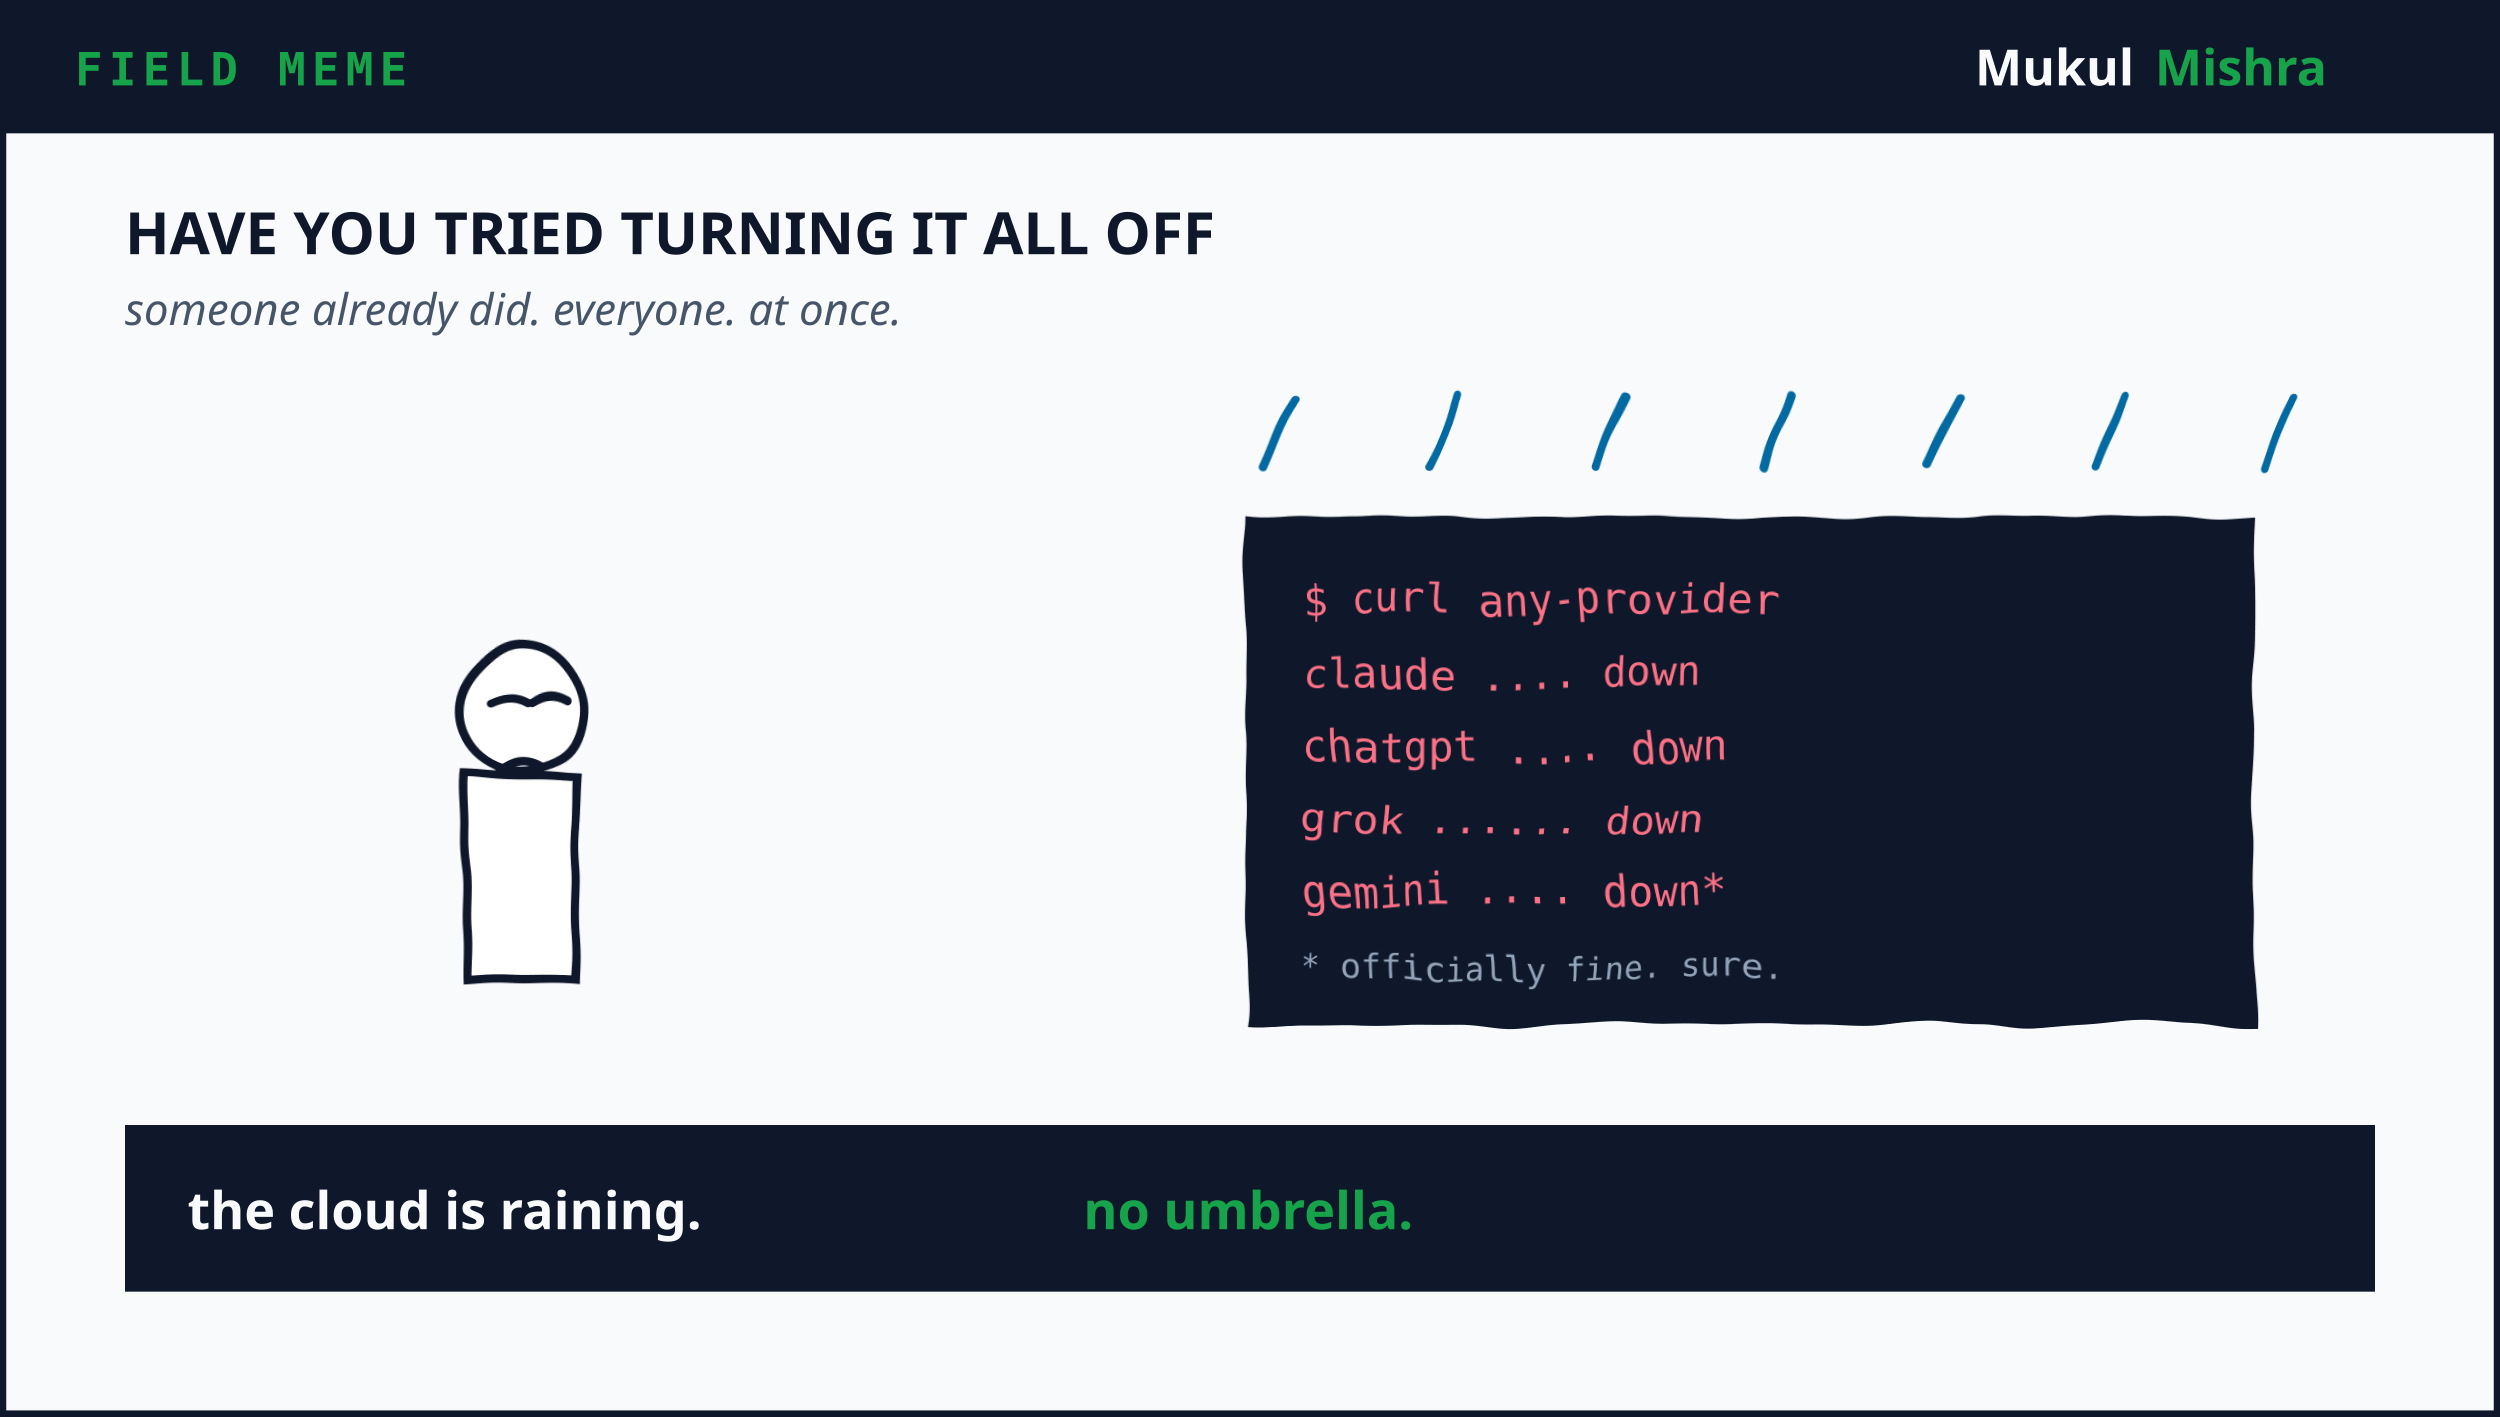
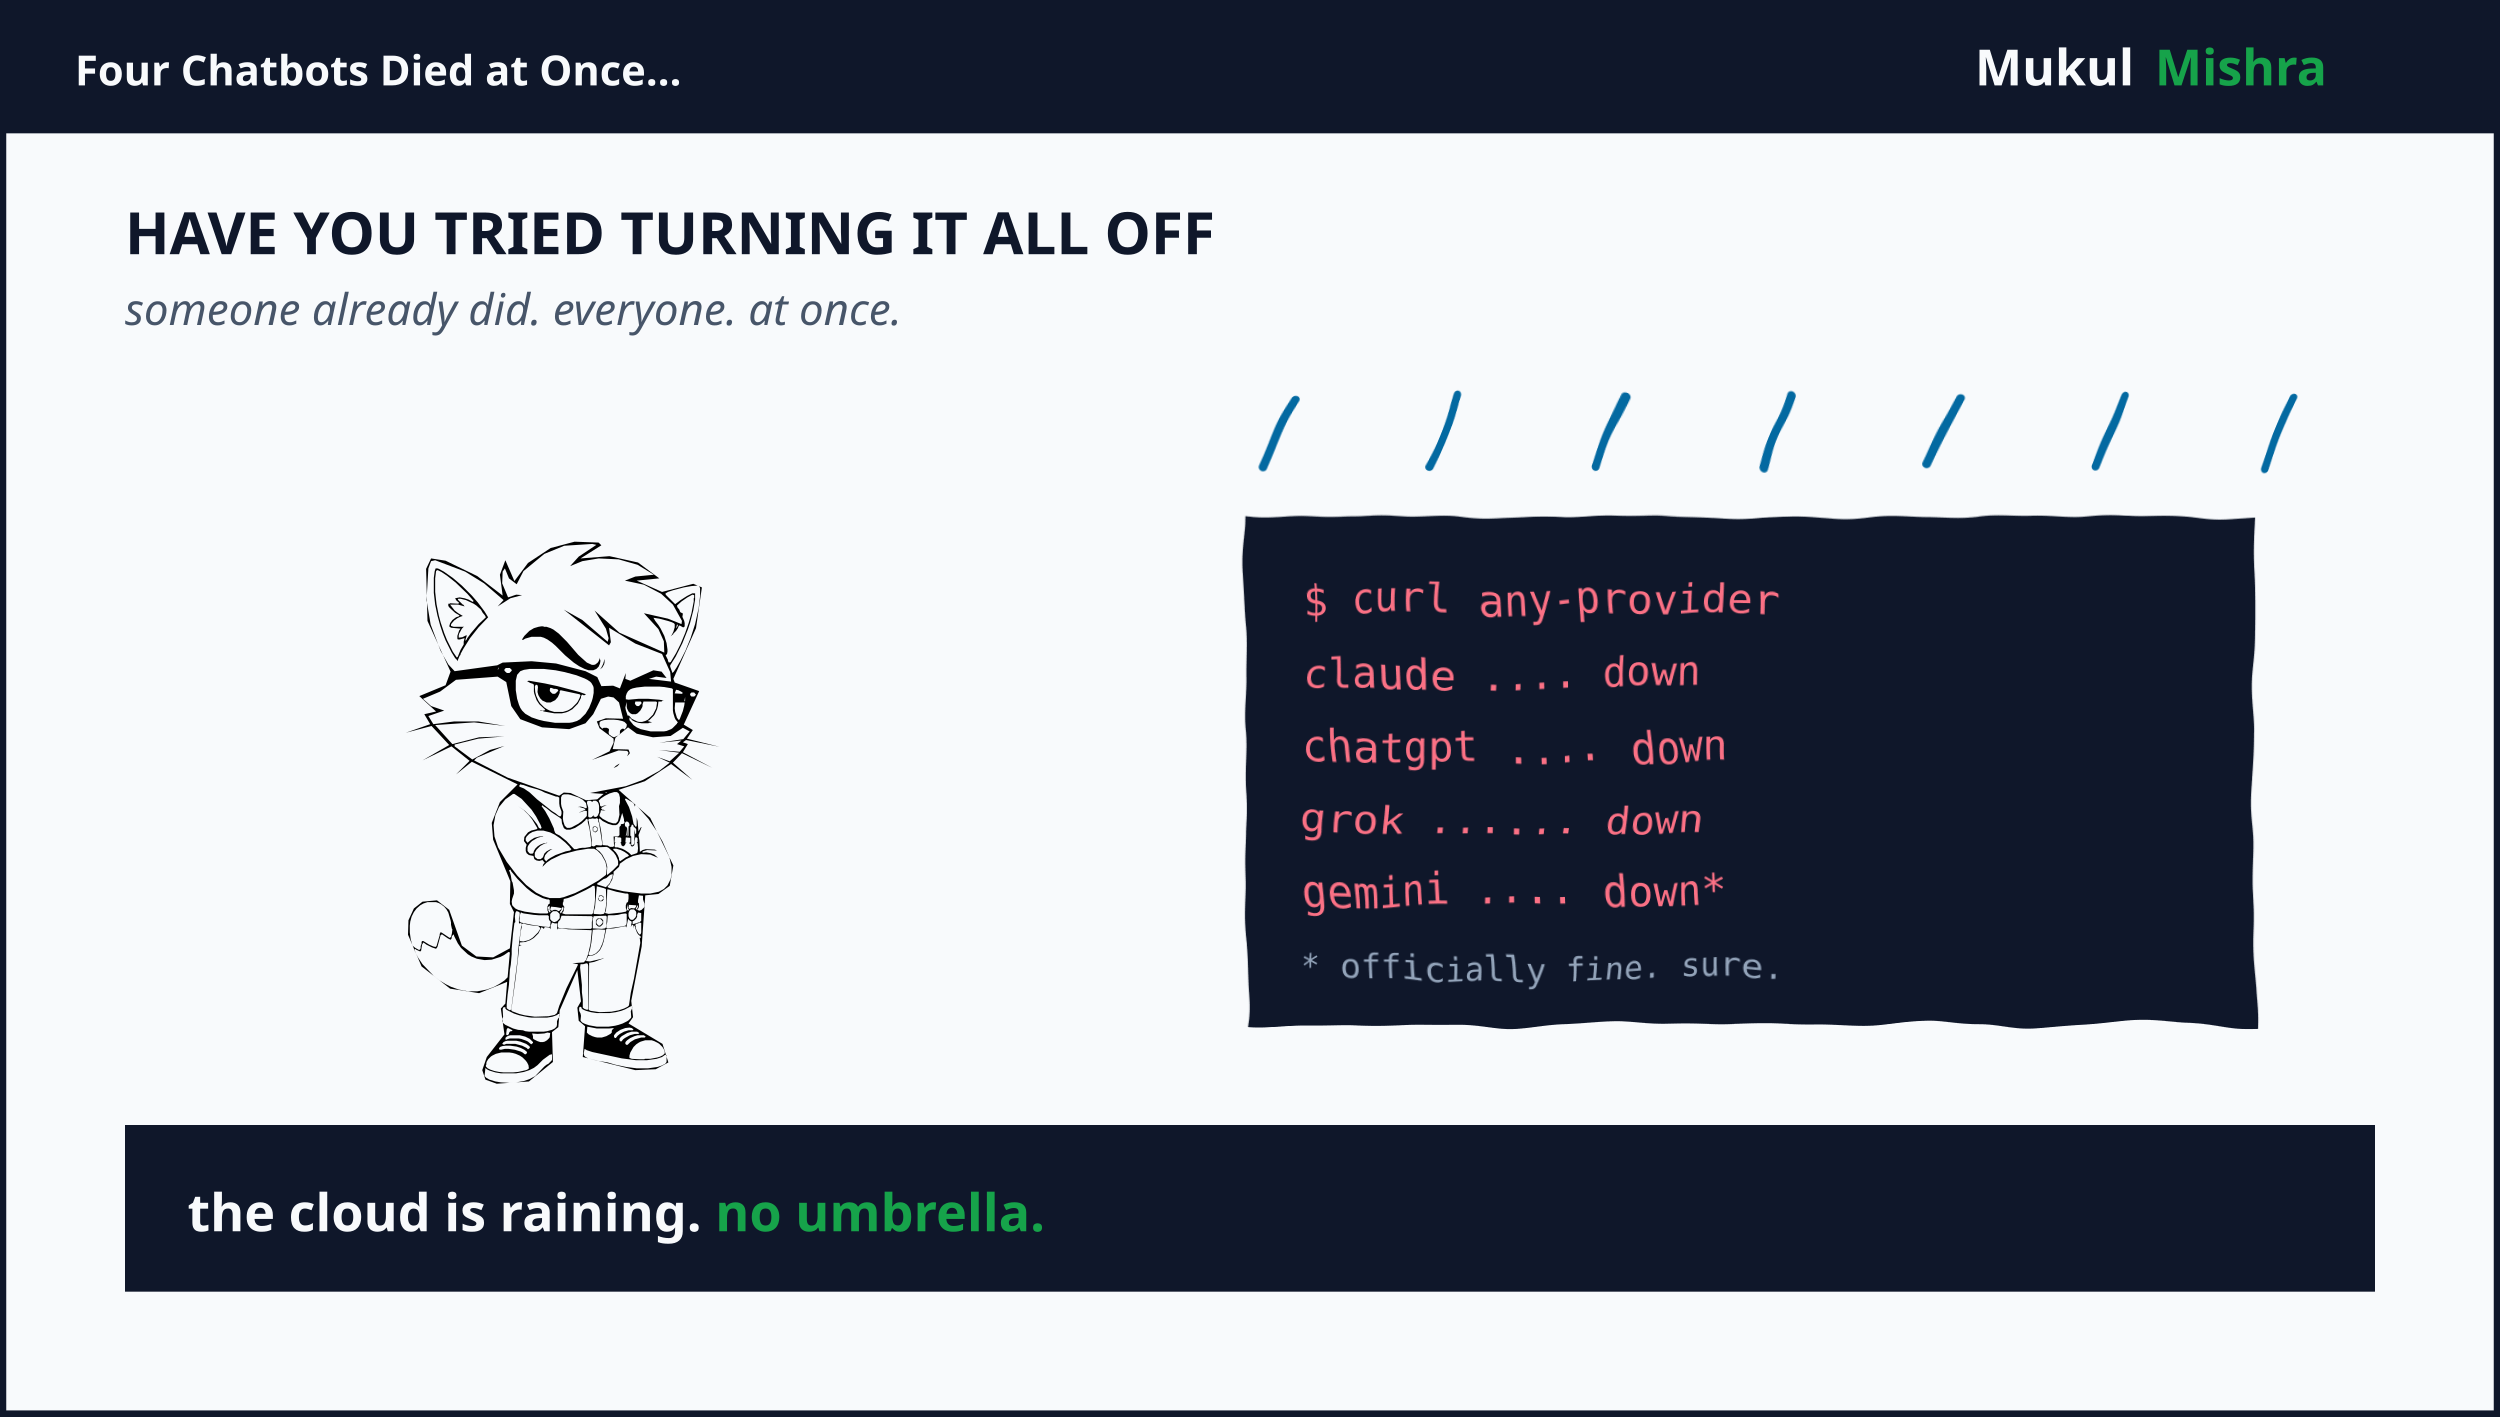
- <svg xmlns="http://www.w3.org/2000/svg" width="1200" height="680" viewBox="0 0 1200 680" role="img" aria-label="Pen sketched meme of a gloomy stranded man staring at a dead terminal while all four providers are down">
+ <svg xmlns="http://www.w3.org/2000/svg" width="1200" height="680" viewBox="0 0 1200 680" role="img" aria-label="Pen sketched meme of a skeptical cat staring at a dead terminal while all four providers are down">
  <defs>
    <filter id="roughen" x="-10%" y="-10%" width="120%" height="120%">
      <feTurbulence type="fractalNoise" baseFrequency="0.02" numOctaves="2" seed="83" result="n" />
      <feDisplacementMap in="SourceGraphic" in2="n" scale="7" />
    </filter>
  </defs>
  <rect x="0" y="0" width="1200" height="680" fill="#f8fafc" />
  <rect x="0" y="0" width="1200" height="680" fill="none" stroke="#0f172a" stroke-width="6" />
  <rect x="0" y="0" width="1200" height="64" fill="#0f172a" />
-   <text x="36" y="41" font-family="monospace" font-size="22" font-weight="bold" letter-spacing="3" fill="#16a34a">FIELD MEME</text>
+   <text x="36" y="41" font-family="Sora, 'Segoe UI', Verdana, sans-serif" font-size="20" font-weight="bold" fill="#f8fafc">Four Chatbots Died at Once…</text>
  <text x="948" y="41" font-family="Sora, 'Segoe UI', Verdana, sans-serif" font-size="24" font-weight="bold" fill="#f8fafc">Mukul<tspan dx="10" fill="#16a34a">Mishra</tspan>
  </text>
  <text x="60" y="122" font-family="Sora, 'Segoe UI', Verdana, sans-serif" font-size="28" font-weight="bold" fill="#0f172a">HAVE YOU TRIED TURNING IT ALL OFF</text>
  <text x="60" y="156" font-family="Sora, 'Segoe UI', Verdana, sans-serif" font-size="21" font-style="italic" fill="#475569">someone already did. everyone. at once.</text>
  <g filter="url(#roughen)" stroke="#0369a1" stroke-width="4" stroke-linecap="round">
    <path d="M620,190 l-14,34 M700,190 l-14,34 M780,190 l-14,34 M860,190 l-14,34 M940,190 l-14,34 M1020,190 l-14,34 M1100,190 l-14,34" />
  </g>
-   <g transform="translate(250,420)" filter="url(#roughen)" stroke="#0f172a" stroke-width="4" stroke-linecap="round" fill="none">
-     <circle cx="0" cy="-80" r="30" fill="#ffffff" />
-     <path d="M-16,-84 q9,-5 18,0 M4,-84 q9,-5 18,0" />
-     <path d="M-10,-50 q10,-8 20,-2" />
-     <rect x="-26" y="-48" width="52" height="98" fill="#ffffff" />
-   </g>
+   <svg x="140" y="260" width="260" height="260" viewBox="0 0 100 100">
+     <g transform="translate(-1.43,-1.92) scale(0.0836)" fill="#0f172a">
+       <path id="cat-line-art" d="M 592,1155 592,1167 591,1169 584,1176 580,1178 575,1182 555,1203 542,1210 530,1214 513,1217 498,1218 479,1217 467,1215 454,1211 447,1207 443,1203 445,1185 448,1188 454,1191 467,1195 479,1197 513,1197 530,1194 542,1190 552,1185 560,1179 572,1167 587,1156 Z M 446,1179 447,1178 447,1174 448,1171 451,1166 457,1160 460,1158 468,1154 480,1151 498,1151 505,1152 512,1154 521,1158 527,1162 534,1169 537,1173 540,1179 541,1186 539,1188 535,1190 517,1194 506,1195 485,1195 475,1194 465,1192 456,1189 450,1186 446,1182 Z M 662,1153 664,1143 669,1146 681,1150 746,1164 777,1168 802,1168 823,1165 835,1161 842,1156 845,1157 845,1172 842,1176 834,1180 825,1183 804,1186 779,1186 756,1183 732,1178 715,1173 691,1169 672,1164 666,1161 663,1158 Z M 475,1142 477,1139 482,1137 490,1136 500,1136 514,1138 523,1141 531,1145 536,1149 537,1152 534,1155 532,1155 527,1151 523,1149 510,1145 496,1143 488,1143 479,1145 475,1144 Z M 482,1132 485,1128 489,1126 494,1125 513,1125 522,1127 535,1132 542,1137 543,1139 543,1141 539,1144 536,1141 526,1136 511,1132 491,1132 486,1134 Z M 841,1150 841,1153 837,1157 831,1160 825,1162 809,1165 797,1165 796,1166 785,1166 768,1165 763,1163 763,1158 765,1151 772,1139 778,1133 784,1129 788,1127 798,1124 812,1124 818,1126 826,1130 829,1132 836,1139 839,1144 Z M 799,1116 797,1118 789,1118 775,1122 765,1128 759,1134 756,1134 754,1132 754,1129 755,1127 758,1124 765,1119 774,1115 781,1113 795,1113 Z M 489,1119 492,1116 496,1114 500,1113 521,1113 533,1116 543,1121 550,1128 550,1130 546,1133 539,1127 535,1125 524,1121 518,1120 499,1120 492,1122 490,1124 Z M 588,1108 587,1117 586,1119 581,1124 576,1127 572,1128 566,1128 560,1126 552,1122 550,1120 550,1115 548,1109 560,1110 575,1109 582,1107 Z M 785,1108 783,1110 775,1110 764,1113 753,1119 749,1122 746,1126 744,1127 741,1124 741,1121 742,1119 746,1115 758,1108 768,1105 780,1105 Z M 495,1097 505,1102 503,1104 501,1104 499,1105 497,1108 497,1110 494,1113 491,1112 491,1108 492,1100 493,1098 Z M 772,1100 770,1102 761,1102 751,1105 742,1110 737,1114 733,1119 731,1119 729,1117 729,1113 734,1107 743,1101 754,1097 763,1096 768,1097 Z M 669,1107 670,1094 691,1098 718,1098 729,1097 725,1101 724,1103 724,1107 721,1110 712,1115 702,1118 692,1118 687,1117 681,1115 673,1111 Z M 482,1082 482,1078 484,1072 483,1055 485,1051 489,1051 489,1054 492,1057 508,1065 520,1069 539,1073 547,1074 581,1074 593,1072 604,1068 605,1066 608,1066 609,1068 608,1073 605,1077 603,1082 603,1090 602,1094 598,1098 592,1101 581,1104 574,1105 541,1105 533,1104 528,1102 517,1101 506,1098 489,1090 484,1086 Z M 769,1050 769,1053 766,1060 767,1073 766,1075 761,1080 758,1082 748,1087 739,1090 731,1092 717,1094 691,1094 674,1091 665,1088 659,1085 656,1082 655,1080 656,1070 655,1065 652,1059 652,1052 654,1050 657,1051 657,1053 660,1056 667,1059 678,1062 691,1064 719,1064 733,1062 745,1059 753,1056 768,1048 Z M 668,954 671,955 672,960 672,1055 670,1057 664,1055 660,1052 660,1034 658,1018 658,1002 654,963 655,956 661,956 Z M 288,925 290,922 292,924 301,928 303,926 305,913 308,908 315,913 327,919 336,922 339,918 346,892 349,890 362,899 368,902 370,900 371,894 375,890 376,894 384,910 391,920 406,934 414,939 426,944 443,947 459,946 478,940 486,936 496,929 499,930 494,985 487,992 475,1000 464,1006 448,1012 427,1016 407,1016 386,1012 369,1006 357,1000 344,992 331,982 306,956 296,941 Z M 710,880 706,901 703,911 698,922 696,925 689,932 683,935 677,937 673,936 673,933 676,924 679,908 682,880 694,879 Z M 521,905 521,900 523,883 525,875 525,869 526,867 529,866 535,868 545,870 562,872 566,876 566,878 561,886 550,897 544,901 540,903 529,906 Z M 786,864 789,865 789,886 788,889 786,891 782,887 778,879 777,876 777,872 776,871 777,867 782,866 Z M 680,881 677,911 672,933 667,947 662,952 637,954 649,956 649,958 624,1009 608,1048 603,1064 598,1068 584,1071 554,1072 532,1069 520,1066 504,1060 502,1058 512,985 519,925 519,917 521,915 525,914 520,913 521,908 533,907 544,903 552,898 562,888 569,874 574,878 576,874 586,875 588,877 588,879 589,877 589,871 592,864 598,866 604,866 603,880 605,877 614,877 628,879 Z M 760,856 764,860 767,861 768,863 766,874 768,870 770,869 772,871 773,877 772,875 775,870 776,877 780,887 783,891 788,895 788,897 786,899 784,897 785,899 786,899 787,909 773,988 766,1019 762,1047 759,1050 751,1054 739,1058 723,1061 697,1062 677,1059 673,1057 674,953 685,951 704,944 707,942 702,944 676,950 667,949 672,938 677,938 684,936 691,932 698,925 703,915 706,906 712,878 728,877 754,872 756,874 756,876 Z M 696,856 698,856 700,857 703,860 704,862 704,864 703,866 698,871 695,871 691,867 690,865 690,862 691,859 693,857 Z M 693,855 690,858 689,860 689,868 693,872 695,873 698,873 700,872 704,868 705,866 705,859 701,855 Z M 713,851 712,870 711,875 709,877 702,878 682,877 682,857 684,850 711,849 Z M 605,866 606,862 610,858 613,849 680,850 682,852 680,863 680,876 678,878 636,878 607,876 605,874 Z M 757,845 757,865 756,869 754,871 745,873 715,877 712,876 712,872 714,863 715,849 717,848 729,848 738,847 746,845 754,844 Z M 789,843 789,860 786,863 770,868 770,861 773,860 778,855 780,851 780,847 782,842 Z M 523,842 525,842 526,843 530,844 551,847 563,848 583,848 585,850 585,856 586,859 589,862 588,872 586,874 574,873 547,869 523,864 520,861 521,848 Z M 602,839 604,840 608,844 609,846 609,854 608,856 603,861 598,863 596,863 592,861 589,858 588,856 588,846 589,844 593,840 595,839 Z M 515,839 520,841 521,845 519,855 519,865 520,867 521,865 525,866 525,870 524,871 518,919 516,945 502,1056 499,1058 494,1055 492,1053 492,1045 494,1023 497,1001 499,968 501,957 503,934 503,922 506,888 509,865 511,863 510,851 511,843 513,839 Z M 766,835 773,835 777,839 778,841 778,849 776,853 771,858 766,858 763,855 761,850 761,843 763,838 Z M 588,835 590,829 601,830 612,832 612,834 611,836 607,839 601,836 596,836 592,838 589,837 Z M 617,829 617,834 616,837 613,842 611,844 610,842 610,839 611,839 613,836 613,832 Z M 587,827 587,836 589,840 587,842 584,838 584,834 583,833 583,830 Z M 761,832 762,825 778,826 778,828 777,830 774,833 767,832 763,834 Z M 782,825 782,829 781,832 778,836 777,833 Z M 760,823 760,833 762,836 760,838 757,835 Z M 342,821 349,825 352,828 353,828 359,835 363,842 368,859 369,864 369,869 371,878 372,879 371,888 369,896 366,898 348,886 345,886 345,888 344,889 344,892 337,916 335,918 330,917 321,913 308,905 305,905 304,907 304,911 302,916 302,921 299,925 290,920 284,915 280,901 278,886 278,871 279,862 282,851 287,841 293,833 301,826 308,822 317,819 336,819 Z M 699,805 701,805 703,806 706,810 705,812 701,816 698,816 696,814 695,811 695,809 696,807 Z M 784,804 793,805 793,813 796,822 796,828 795,831 790,836 785,838 780,836 783,832 784,829 784,822 782,820 782,815 Z M 698,804 696,805 695,809 694,810 694,812 696,816 698,817 702,817 704,816 706,813 706,807 702,804 Z M 714,791 717,791 734,796 754,800 759,800 761,802 761,811 760,818 758,820 757,820 755,826 755,832 757,838 755,840 745,842 717,845 709,843 711,838 713,821 Z M 691,784 706,788 711,790 712,817 711,829 709,840 708,843 706,845 699,846 684,845 685,837 687,830 Z M 686,783 687,791 687,813 686,825 683,843 680,846 622,846 615,844 615,842 617,840 618,837 618,833 619,832 619,829 616,825 616,820 617,819 618,812 627,810 640,805 667,792 678,786 682,783 Z M 726,757 726,761 725,765 720,776 718,779 711,786 692,780 692,777 693,777 706,768 712,766 720,759 Z M 497,749 500,747 502,751 516,768 536,788 546,796 555,802 571,810 581,813 585,813 587,815 587,822 583,825 583,827 582,828 582,837 584,842 582,844 566,844 553,843 532,840 517,836 511,833 505,827 504,825 503,818 504,812 508,800 508,793 505,776 503,772 501,760 499,753 Z M 727,703 728,701 734,701 744,704 752,708 759,713 762,716 760,718 755,720 742,729 740,725 740,722 737,715 733,709 Z M 690,698 713,697 717,699 728,709 733,716 737,725 738,729 738,737 726,749 714,759 713,757 714,741 711,729 703,714 697,707 689,701 Z M 731,675 736,675 737,676 743,676 745,678 745,686 743,688 739,688 743,688 745,690 745,693 749,696 753,693 755,688 758,688 754,687 755,676 765,677 765,686 762,689 765,690 766,692 766,694 768,696 770,696 773,694 774,692 774,685 776,676 779,676 781,678 781,686 779,688 781,689 782,700 781,709 779,711 767,715 762,710 753,704 747,701 737,698 732,698 730,696 731,688 734,688 730,687 Z M 534,678 536,674 542,668 549,664 560,661 573,661 588,665 598,670 610,678 621,687 631,697 631,698 635,702 632,705 622,707 600,715 589,721 583,725 579,729 575,724 575,721 577,715 583,708 590,703 593,702 590,702 587,703 580,707 575,712 572,720 567,724 560,724 555,720 554,718 554,710 558,703 566,695 573,691 582,688 579,688 578,689 574,689 566,692 560,696 555,701 552,706 551,710 549,712 544,712 542,711 538,706 538,698 539,695 543,689 548,684 560,677 567,675 571,675 573,674 564,674 553,677 545,682 538,688 534,683 Z M 757,658 757,671 755,673 Z M 685,653 689,653 692,656 692,660 687,664 683,661 683,655 Z M 684,652 682,654 682,661 685,664 688,665 692,662 693,660 693,656 692,654 689,652 Z M 771,648 773,654 775,654 778,658 778,667 776,669 774,658 774,674 773,691 769,694 767,692 767,674 765,672 765,654 767,652 768,648 Z M 756,641 758,641 760,642 762,644 763,647 763,650 761,652 761,672 759,674 758,656 757,655 757,653 754,652 753,649 753,644 Z M 673,635 679,635 680,634 688,635 689,634 692,634 694,636 694,640 696,645 703,690 703,692 701,694 689,693 687,695 684,696 680,695 680,684 679,675 673,640 672,639 Z M 747,622 751,636 751,640 752,641 752,644 750,646 744,647 744,650 741,653 741,671 738,674 728,674 729,695 727,697 720,697 715,694 704,693 701,666 699,654 695,637 697,634 704,640 716,646 726,649 733,649 737,647 740,643 742,639 Z M 569,607 571,605 574,608 579,611 590,620 610,633 613,636 614,645 618,655 620,657 624,659 632,659 643,655 657,646 666,638 666,637 669,635 671,637 671,642 675,658 679,687 679,695 677,697 665,699 659,699 652,700 646,702 641,702 624,684 609,672 601,668 599,666 597,661 596,656 586,634 577,618 Z M 670,596 672,595 677,595 680,597 682,597 683,595 689,595 693,598 695,602 696,607 696,621 693,628 691,630 689,631 684,630 684,627 680,631 678,632 674,632 672,630 672,610 669,600 Z M 755,590 770,599 773,602 775,608 776,604 781,608 805,635 823,662 836,685 851,719 856,741 856,758 854,768 847,782 839,790 828,796 809,800 789,800 750,795 719,788 715,786 715,784 719,780 725,769 728,757 728,752 740,741 742,734 756,724 771,717 789,713 809,714 826,721 818,714 810,711 800,709 792,710 792,707 802,704 824,705 819,703 799,702 792,704 786,708 785,683 783,671 790,653 788,654 783,663 781,640 779,632 779,651 777,653 772,646 769,630 762,609 753,592 Z M 618,581 628,581 633,582 651,588 660,593 667,600 669,610 667,612 660,609 655,608 649,609 653,609 663,612 666,614 664,616 658,618 652,621 654,621 655,620 665,617 669,618 669,628 668,630 658,640 650,646 635,654 631,655 625,655 620,650 617,641 616,634 617,619 613,608 612,602 612,588 614,583 Z M 475,609 489,592 506,580 509,580 525,591 547,615 557,630 567,649 569,655 567,657 563,655 559,647 548,633 532,617 517,607 530,616 540,626 548,636 560,656 558,658 546,661 539,665 531,675 530,684 536,692 534,699 534,706 536,711 541,715 551,717 553,724 558,727 564,728 571,726 576,732 573,735 571,741 580,732 590,725 613,714 647,705 672,701 685,701 692,705 701,714 710,730 713,744 711,759 695,771 669,786 643,799 618,808 609,810 587,810 573,806 557,798 535,781 515,760 492,730 473,698 465,674 463,649 467,627 Z M 729,576 735,576 737,577 740,580 742,588 742,600 740,607 741,626 738,639 737,641 733,645 727,645 717,642 704,635 697,629 697,626 699,621 700,616 712,617 710,617 706,615 703,615 700,611 701,611 705,608 713,605 706,606 702,608 699,607 698,605 698,602 695,595 700,590 709,584 719,579 Z M 710,578 711,576 714,577 Z M 520,561 522,559 524,559 525,560 528,560 542,565 560,570 568,573 576,577 601,586 604,586 608,588 608,601 609,608 613,619 613,624 612,628 610,630 606,628 600,623 592,618 559,592 543,577 530,568 520,564 Z M 741,513 733,518 728,523 726,524 736,519 740,515 Z M 697,422 700,419 707,417 716,416 728,416 738,417 747,419 752,421 757,426 757,430 756,433 752,438 750,436 747,436 743,439 742,442 742,447 738,451 729,455 724,453 719,449 718,449 717,444 718,438 717,436 713,434 706,434 703,436 698,431 697,429 Z M 885,378 884,385 881,397 874,415 872,417 868,412 864,399 863,391 864,378 Z M 775,381 776,376 788,376 790,379 789,381 784,386 780,386 778,385 Z M 755,395 754,389 757,377 757,388 758,392 761,398 765,402 769,404 777,404 781,402 787,396 791,389 792,386 792,382 794,376 822,376 824,378 822,391 815,405 804,416 798,419 791,421 784,421 780,420 768,414 762,407 759,407 Z M 886,366 886,374 884,376 Z M 897,359 900,356 906,356 910,361 906,365 900,365 898,363 897,361 Z M 863,358 866,350 871,351 877,354 881,357 879,359 Z M 587,351 588,346 591,346 596,348 600,348 604,349 606,351 605,353 600,358 598,359 594,359 592,358 588,354 Z M 760,353 765,349 770,347 779,345 797,343 829,343 840,344 857,347 859,349 859,396 860,402 863,412 865,416 870,422 868,424 868,425 858,435 855,437 845,441 839,442 810,442 788,437 779,433 772,428 763,417 763,411 770,418 776,421 783,423 790,424 805,424 806,423 813,422 803,419 807,417 817,407 819,404 824,393 826,385 827,376 834,376 835,375 839,374 836,374 835,373 829,372 805,370 783,370 761,372 755,371 755,364 757,358 Z M 554,343 556,339 558,339 560,340 561,344 560,355 562,362 566,369 571,374 580,378 589,378 599,373 605,366 609,357 609,353 611,351 653,360 655,362 653,368 649,376 646,380 636,390 630,394 626,396 616,399 597,399 587,396 581,393 575,389 566,380 562,374 557,363 555,355 Z M 537,331 544,335 550,337 552,339 552,354 553,359 558,373 564,382 577,394 575,396 570,396 569,395 565,395 567,396 570,396 574,398 597,402 614,402 623,400 628,398 637,393 649,381 656,368 656,365 658,361 660,361 661,362 664,362 667,360 653,355 604,342 576,336 541,330 Z M 307,370 345,354 380,328 472,321 491,333 502,386 522,415 570,433 630,437 666,424 683,404 700,370 716,365 728,367 740,378 749,414 711,413 691,420 697,435 728,458 728,467 719,486 680,505 739,484 758,485 761,489 758,497 764,490 761,482 726,481 732,456 760,433 779,447 815,455 854,452 881,434 896,442 882,459 829,467 878,462 868,470 884,475 874,487 828,483 873,489 852,508 824,498 852,511 829,529 793,549 755,563 676,578 706,580 692,592 667,594 633,578 618,577 608,584 494,544 420,506 426,500 487,474 455,483 416,504 377,475 377,471 429,458 487,453 431,455 372,470 334,428 420,422 489,430 429,420 376,420 330,426 319,408 354,396 325,386 Z M 515,317 522,309 530,306 543,304 574,304 600,307 620,311 646,318 664,325 670,328 676,332 679,335 683,342 684,346 684,357 682,368 680,375 674,390 666,403 654,415 647,419 637,422 630,423 599,423 574,419 562,416 547,411 533,403 526,396 522,390 519,383 515,370 512,351 512,330 Z M 487,305 490,302 499,302 503,306 503,308 498,313 493,313 491,312 487,308 Z M 474,300 474,304 472,306 Z M 707,281 707,286 705,293 701,301 698,305 703,301 707,294 708,290 708,284 707,283 Z M 527,237 526,240 528,240 533,237 547,233 567,233 574,235 582,239 592,246 600,253 621,274 640,290 652,298 664,304 673,307 683,307 690,304 695,299 698,292 699,286 697,279 697,282 695,287 693,290 688,294 685,295 680,295 669,290 650,273 625,244 607,226 595,217 589,214 580,211 574,211 573,210 568,210 562,211 552,214 542,220 531,231 Z M 869,206 870,208 868,212 866,214 868,206 Z M 385,149 390,149 402,152 419,160 425,164 435,173 439,180 444,186 446,190 430,205 413,225 405,236 403,240 401,242 401,239 404,230 402,230 394,234 386,235 386,230 387,226 393,215 398,210 396,211 375,211 369,209 369,206 370,204 376,197 383,192 389,189 395,187 385,181 377,175 367,162 385,162 399,166 396,162 395,162 384,151 Z M 906,141 906,147 905,148 905,155 900,181 894,202 886,225 876,249 866,269 854,289 850,290 848,286 848,284 843,274 846,271 847,266 847,261 845,247 840,231 832,215 827,207 820,198 816,191 829,193 848,198 857,201 861,203 863,205 863,212 860,222 857,228 854,232 860,227 860,226 866,220 870,214 872,209 874,208 881,212 883,212 885,210 885,203 884,198 880,189 881,182 879,180 877,180 875,178 873,173 869,168 868,164 878,155 891,146 902,140 Z M 913,120 916,121 918,123 919,126 919,143 916,169 908,205 898,236 887,263 875,287 867,301 861,310 858,313 853,299 853,296 865,277 880,247 892,217 897,202 904,175 908,151 908,137 902,137 890,143 876,152 864,161 843,140 843,136 845,136 848,134 860,130 883,124 900,121 Z M 338,86 340,86 348,90 360,98 379,113 405,138 419,154 417,156 408,151 399,148 388,146 378,148 381,153 387,158 385,160 367,159 366,160 363,160 363,165 366,169 378,180 388,186 386,188 380,190 372,196 367,203 365,210 369,213 390,215 387,219 383,231 383,237 384,239 388,239 399,236 397,244 397,250 390,262 384,277 382,279 373,266 360,240 354,225 346,201 342,186 337,161 334,134 334,104 336,88 Z M 335,82 333,88 331,103 331,136 334,162 339,186 345,208 351,226 357,241 370,267 378,280 382,284 383,287 388,275 390,273 390,271 396,260 411,236 430,212 451,190 443,177 428,157 415,142 393,120 373,103 353,89 342,83 339,82 Z M 879,198 878,205 848,193 795,181 827,216 839,243 840,268 741,224 686,175 711,215 717,236 715,244 659,196 618,173 718,252 722,245 718,213 776,248 835,271 853,311 855,332 806,326 822,321 845,324 834,310 816,307 765,330 754,326 755,313 742,347 727,341 701,342 692,322 666,309 601,292 547,287 483,290 471,296 377,309 363,294 346,264 324,206 315,152 319,82 325,66 334,64 400,89 442,115 485,152 472,166 500,148 526,141 513,140 495,146 482,115 483,89 488,82 497,104 514,117 529,88 575,50 619,32 681,28 690,30 651,56 632,77 659,66 695,60 739,62 781,74 817,96 776,100 753,109 795,118 833,138 859,162 Z M 695,25 642,23 589,37 539,70 509,110 489,64 477,96 483,142 427,99 357,65 325,60 314,83 317,198 368,310 357,340 299,364 336,398 310,404 323,426 269,445 326,430 365,472 306,506 370,475 410,507 380,537 415,509 516,559 477,598 459,644 462,681 500,773 499,823 508,841 499,921 462,941 425,939 393,915 365,836 338,815 306,818 287,833 275,859 274,891 304,961 367,1010 431,1020 493,995 489,1043 479,1054 487,1111 448,1161 438,1190 445,1211 470,1220 541,1215 594,1172 592,1106 606,1095 609,1058 648,969 656,1038 648,1052 651,1081 665,1093 660,1161 776,1190 821,1188 849,1173 836,1132 761,1087 771,1073 767,1037 790,917 798,804 827,801 852,783 860,738 809,633 739,571 797,552 855,514 902,549 859,511 879,490 947,523 881,488 892,470 881,466 888,461 962,476 890,458 903,439 883,427 917,353 863,334 860,326 910,214 923,124 904,116 835,134 779,109 829,104 782,69 719,55 655,60 701,31 Z" fill="#000" fill-rule="evenodd" />
+     </g>
+   </svg>
  <g filter="url(#roughen)">
    <rect x="600" y="250" width="480" height="240" fill="#0f172a" stroke="#0f172a" stroke-width="4" />
    <text x="625" y="295" font-family="monospace" font-size="20" fill="#fb7185">$ curl any-provider</text>
    <text x="625" y="330" font-family="monospace" font-size="20" fill="#fb7185">claude .... down</text>
    <text x="625" y="365" font-family="monospace" font-size="20" fill="#fb7185">chatgpt .... down</text>
    <text x="625" y="400" font-family="monospace" font-size="20" fill="#fb7185">grok ...... down</text>
    <text x="625" y="435" font-family="monospace" font-size="20" fill="#fb7185">gemini .... down*</text>
    <text x="625" y="470" font-family="monospace" font-size="16" fill="#93a4ba">* officially fine. sure.</text>
  </g>
  <rect x="60" y="540" width="1080" height="80" fill="#0f172a" />
-   <text x="90" y="590" font-family="Sora, 'Segoe UI', Verdana, sans-serif" font-size="25" font-weight="bold" fill="#f8fafc">the cloud is raining.</text>
-   <text x="520" y="590" font-family="Sora, 'Segoe UI', Verdana, sans-serif" font-size="25" font-weight="bold" fill="#16a34a">no umbrella.</text>
+   <text x="90" y="591" font-family="Sora, 'Segoe UI', Verdana, sans-serif" font-size="25" font-weight="bold" fill="#f8fafc">the cloud is raining. <tspan font-family="Sora, 'Segoe UI', Verdana, sans-serif" font-size="25" font-weight="bold" fill="#16a34a">no umbrella.</tspan>
+   </text>
</svg>
